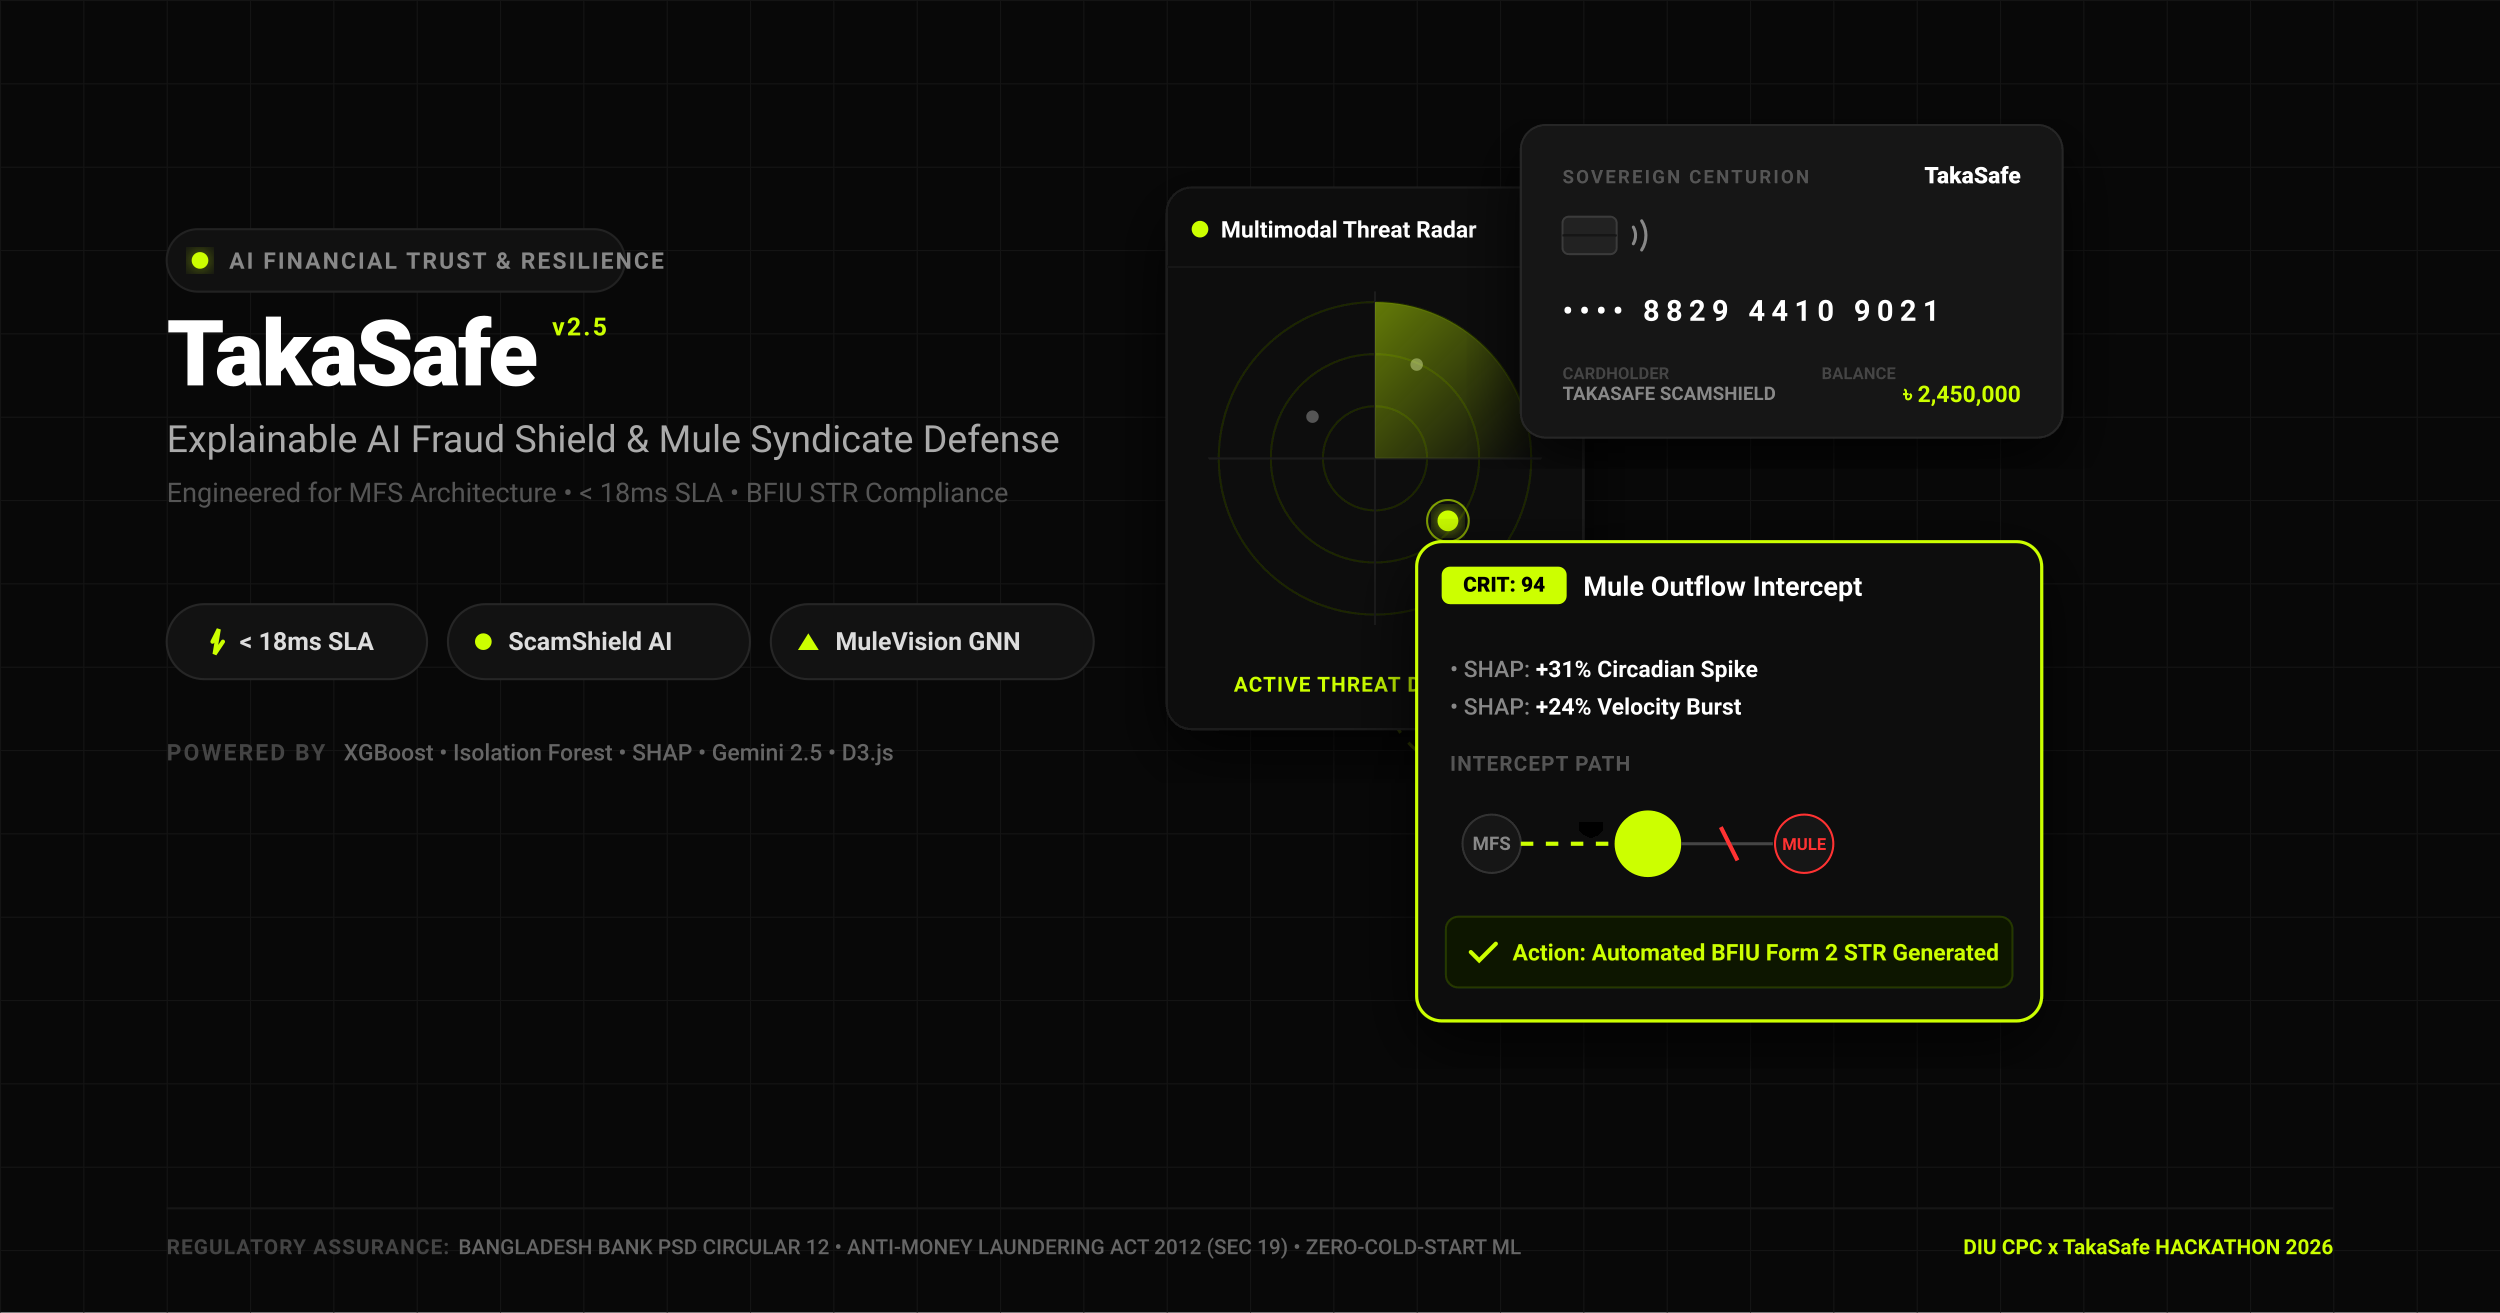
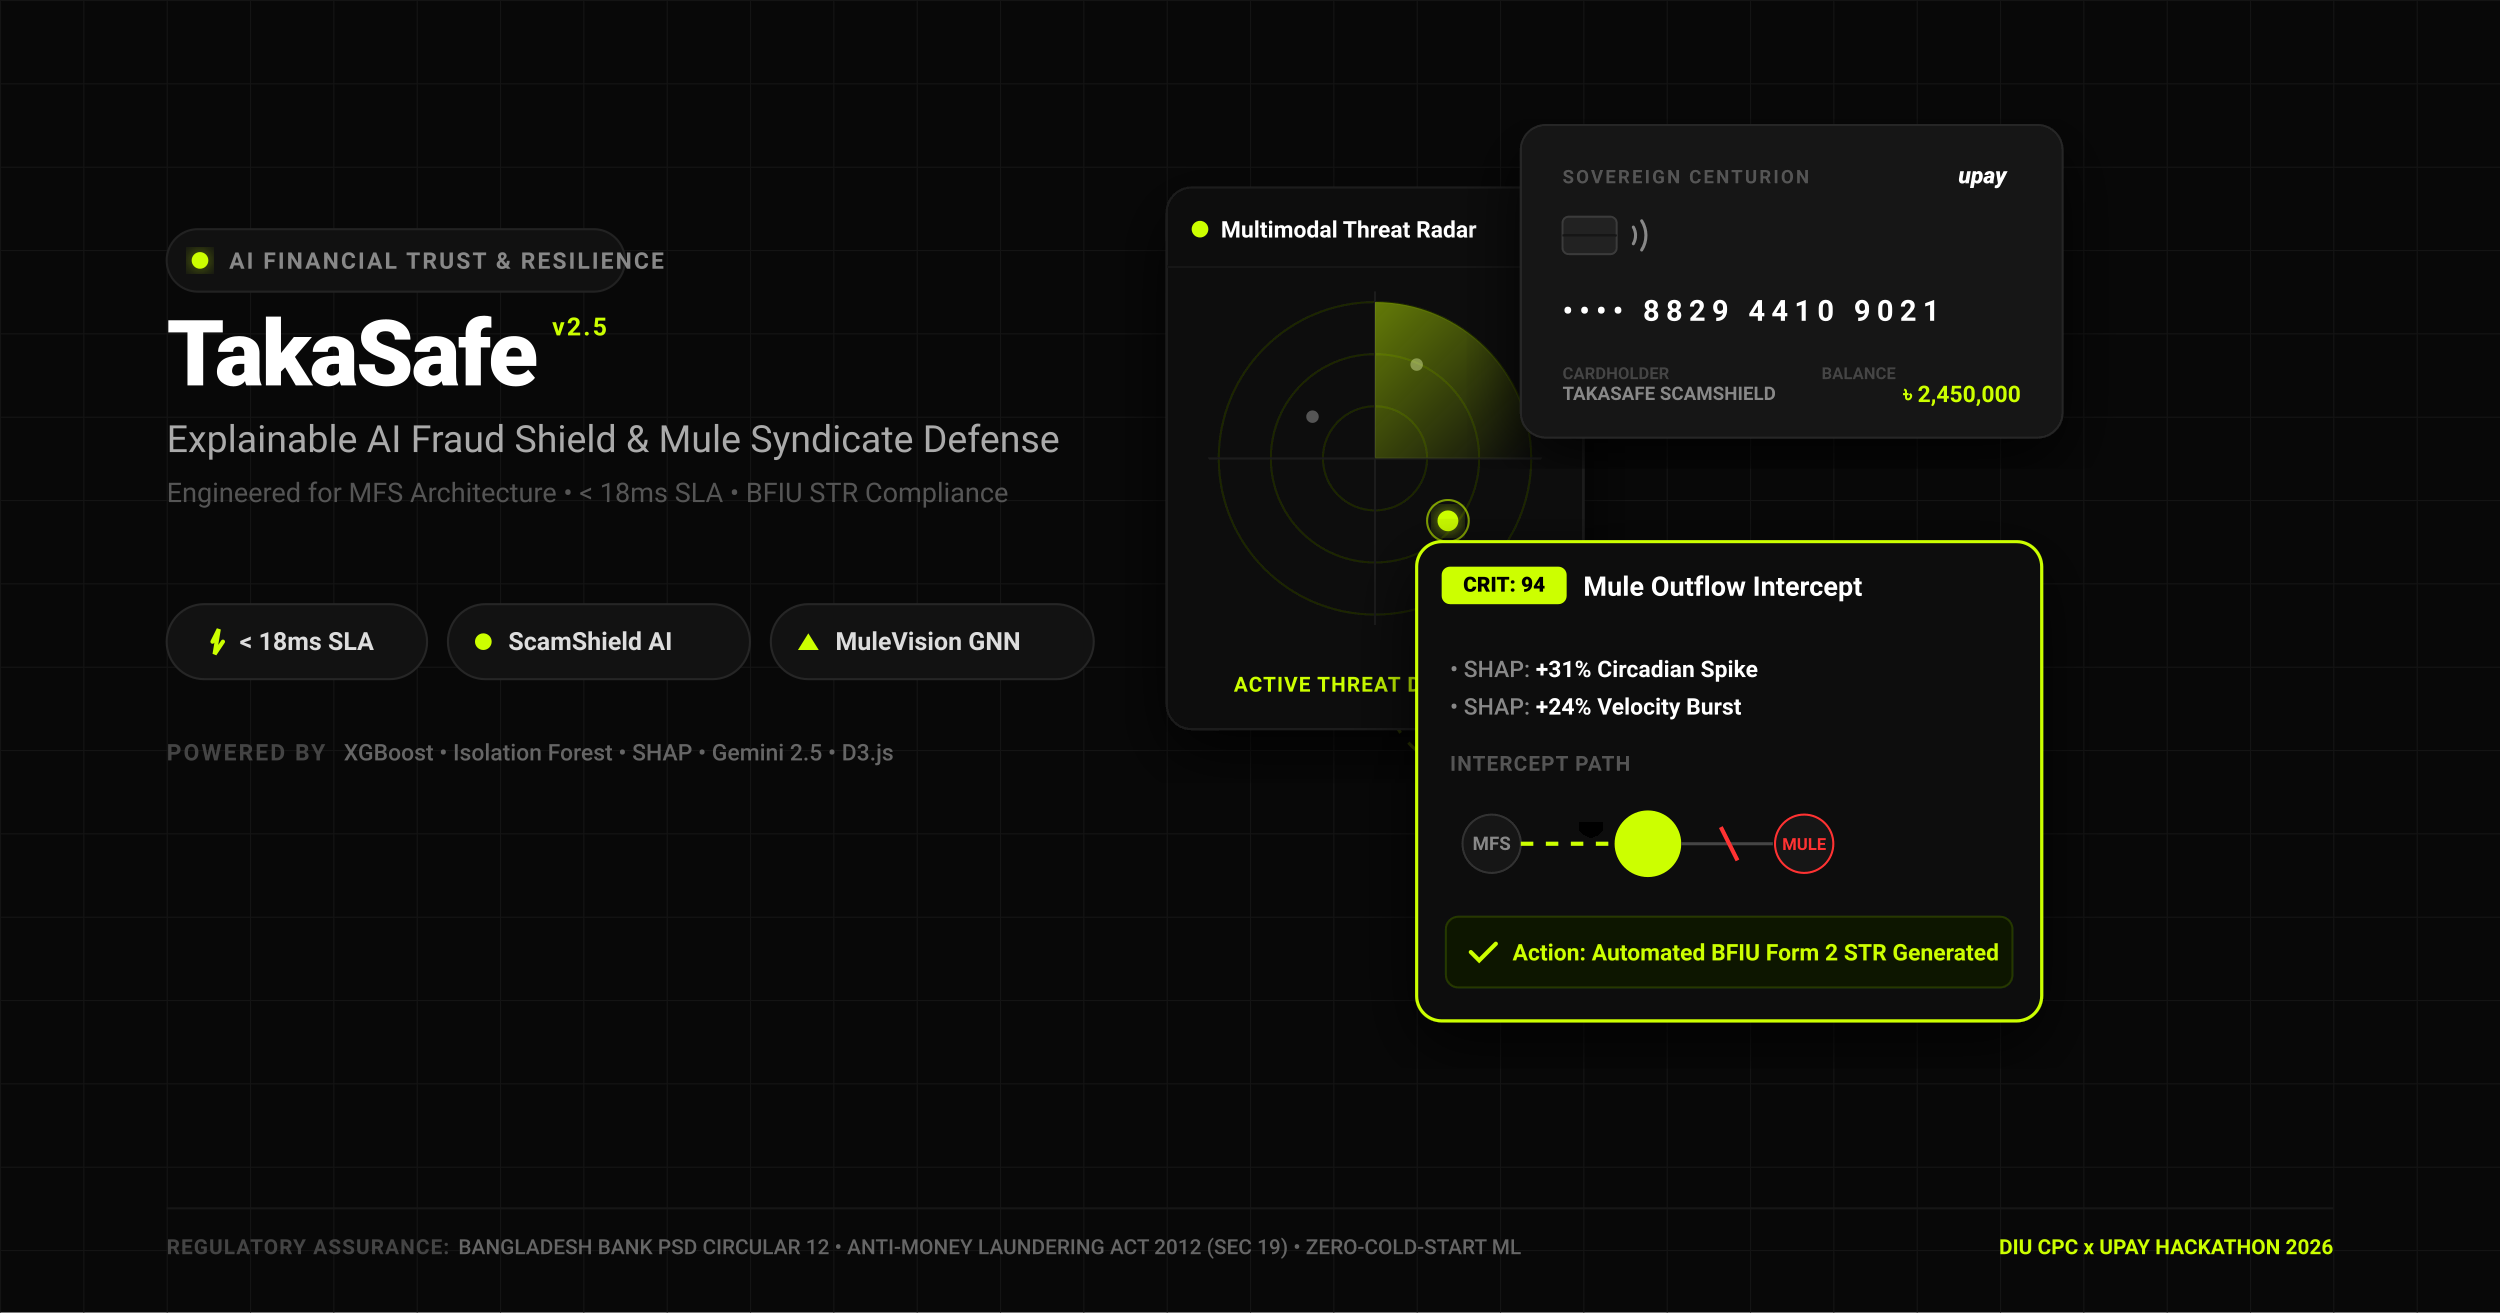
<svg xmlns="http://www.w3.org/2000/svg" viewBox="0 0 1200 630" width="100%" height="100%" style="background-color: #080808; font-family: -apple-system, BlinkMacSystemFont, 'Segoe UI', Roboto, Helvetica, Arial, sans-serif;">
  <defs>
    <pattern id="grid" width="40" height="40" patternUnits="userSpaceOnUse">
      <path d="M 40 0 L 0 0 0 40" fill="none" stroke="#141414" stroke-width="1" />
    </pattern>
    <filter id="glow" x="-30%" y="-30%" width="160%" height="160%">
      <feGaussianBlur stdDeviation="5" result="blur" />
      <feComposite in="SourceGraphic" in2="blur" operator="over" />
    </filter>
    <filter id="card-shadow" x="-10%" y="-10%" width="120%" height="120%">
      <feDropShadow dx="0" dy="12" stdDeviation="16" flood-color="#000000" flood-opacity="0.8" />
    </filter>
    <linearGradient id="sweep-gradient" x1="0%" y1="0%" x2="100%" y2="100%">
      <stop offset="0%" stop-color="#ccff00" stop-opacity="0.45" />
      <stop offset="100%" stop-color="#ccff00" stop-opacity="0" />
    </linearGradient>
    <style>
      /* Radar Sweep Spin Animation around Center (660, 220) */
      @keyframes radar-spin {
        from { transform: rotate(0deg); }
        to { transform: rotate(360deg); }
      }
      
      /* Threat Node Pulsing */
      @keyframes threat-pulse {
        0%, 100% { r: 5px; opacity: 1; }
        50% { r: 8px; opacity: 0.4; }
      }

      /* Mule Intercept Flow Lines */
      @keyframes dash-flow {
        from { stroke-dashoffset: 24; }
        to { stroke-dashoffset: 0; }
      }

      /* Intercept Shield Glow */
      @keyframes shield-glow {
        0%, 100% { filter: drop-shadow(0px 0px 4px #ccff00); }
        50% { filter: drop-shadow(0px 0px 10px #ccff00); }
      }

      /* NFC Contactless Wave Signal */
      @keyframes wave-pulse {
        0%, 100% { opacity: 0.2; stroke: #666666; }
        50% { opacity: 1; stroke: #ccff00; }
      }

      .radar-sweep-element {
        animation: radar-spin 3s linear infinite;
        transform-origin: 660px 220px;
      }

      .threat-node {
        animation: threat-pulse 1.8s infinite ease-in-out;
      }

      .flow-path {
        stroke-dasharray: 6 6;
        animation: dash-flow 1s linear infinite;
      }

      .intercept-shield {
        animation: shield-glow 2s infinite;
      }

      .wave-1 { animation: wave-pulse 1.5s infinite 0s; }
      .wave-2 { animation: wave-pulse 1.5s infinite 0.3s; }
    </style>
  </defs>
  <rect width="1200" height="630" fill="#080808" />
  <rect width="1200" height="630" fill="url(#grid)" />
  <g transform="translate(80, 0)">
    <g transform="translate(0, 110)">
      <rect x="0" y="0" width="220" height="30" rx="15" fill="#111111" stroke="#222222" stroke-width="1" />
      <circle cx="16" cy="15" r="4" fill="#ccff00" filter="url(#glow)" />
      <text x="30" y="19" fill="#888888" font-size="11" font-weight="600" letter-spacing="1">AI FINANCIAL TRUST &amp; RESILIENCE</text>
    </g>
    <g transform="translate(0, 185)">
      <text x="0" y="0" fill="#ffffff" font-size="44" font-weight="800" letter-spacing="-1">TakaSafe</text>
      <text x="185" y="-24" fill="#ccff00" font-size="12" font-weight="700" letter-spacing="1">v2.5</text>
      <text x="0" y="32" fill="#aaaaaa" font-size="18" font-weight="400">Explainable AI Fraud Shield &amp; Mule Syndicate Defense</text>
      <text x="0" y="56" fill="#555555" font-size="13" font-weight="400">Engineered for MFS Architecture • &lt; 18ms SLA • BFIU STR Compliance</text>
    </g>
    <g transform="translate(0, 290)">
      <rect x="0" y="0" width="125" height="36" rx="18" fill="#121212" stroke="#262626" stroke-width="1" />
      <path d="M 22 18 L 25 12 L 23 24 L 27 18" stroke="#ccff00" stroke-width="2" fill="none" stroke-linecap="round" />
      <text x="35" y="22" fill="#dddddd" font-size="12" font-weight="600">&lt; 18ms SLA</text>
      <rect x="135" y="0" width="145" height="36" rx="18" fill="#121212" stroke="#262626" stroke-width="1" />
      <circle cx="152" cy="18" r="4" fill="#ccff00" />
      <text x="164" y="22" fill="#dddddd" font-size="12" font-weight="600">ScamShield AI</text>
      <rect x="290" y="0" width="155" height="36" rx="18" fill="#121212" stroke="#262626" stroke-width="1" />
      <polygon points="308,14 313,22 303,22" fill="#ccff00" />
      <text x="321" y="22" fill="#dddddd" font-size="12" font-weight="600">MuleVision GNN</text>
    </g>
    <g transform="translate(0, 365)">
      <text x="0" y="0" fill="#444444" font-size="11" font-weight="600" letter-spacing="1">POWERED BY</text>
      <text x="85" y="0" fill="#666666" font-size="11" font-weight="500">XGBoost • Isolation Forest • SHAP • Gemini 2.5 • D3.js</text>
    </g>
  </g>
  <path d="M 660 300 C 660 350, 680 370, 710 370" fill="none" stroke="#ccff00" stroke-width="1.5" class="flow-path" opacity="0.4" />
  <g transform="translate(560, 90)" filter="url(#card-shadow)">
    <rect x="0" y="0" width="200" height="260" rx="12" fill="#0d0d0d" stroke="#1f1f1f" stroke-width="1" />
    <circle cx="16" cy="20" r="4" fill="#ccff00" />
    <text x="26" y="24" fill="#ffffff" font-size="11" font-weight="700">Multimodal Threat Radar</text>
    <line x1="0" y1="38" x2="200" y2="38" stroke="#161616" stroke-width="1" />
    <g transform="translate(100, 130)">
      <circle cx="0" cy="0" r="75" fill="none" stroke="#1e2605" stroke-width="1" />
      <circle cx="0" cy="0" r="50" fill="none" stroke="#1e2605" stroke-width="1" />
      <circle cx="0" cy="0" r="25" fill="none" stroke="#1e2605" stroke-width="1" />
      <line x1="-80" y1="0" x2="80" y2="0" stroke="#1a1a1a" stroke-width="1" />
      <line x1="0" y1="-80" x2="0" y2="80" stroke="#1a1a1a" stroke-width="1" />
      <circle cx="-30" cy="-20" r="3" fill="#ffffff" opacity="0.3" />
      <circle cx="20" cy="-45" r="3" fill="#ffffff" opacity="0.4" />
      <circle cx="35" cy="30" r="5" fill="#ccff00" class="threat-node" filter="url(#glow)" />
      <circle cx="35" cy="30" r="10" fill="none" stroke="#ccff00" stroke-width="1" opacity="0.6" />
    </g>
    <text x="100" y="242" text-anchor="middle" fill="#ccff00" font-size="10" font-weight="700" letter-spacing="0.5">ACTIVE THREAT DETECTED</text>
  </g>
  <g class="radar-sweep-element">
    <path d="M 660 220 L 735 220 A 75 75 0 0 0 660 145 Z" fill="url(#sweep-gradient)" />
    <line x1="660" y1="220" x2="735" y2="220" stroke="#ccff00" stroke-width="1.5" filter="url(#glow)" />
  </g>
  <g transform="translate(730, 60)" filter="url(#card-shadow)">
    <rect x="0" y="0" width="260" height="150" rx="12" fill="#121212" stroke="#282828" stroke-width="1" />
    <text x="20" y="28" fill="#555555" font-size="9" font-weight="700" letter-spacing="1">SOVEREIGN CENTURION</text>
-     <text x="240" y="28" fill="#ffffff" font-size="11" font-weight="800" text-anchor="end">TakaSafe</text>
+     <text x="210" y="28" fill="#ffffff" font-size="11" font-weight="800" font-style="italic">upay</text>
    <rect x="20" y="44" width="26" height="18" rx="3" fill="#222222" stroke="#3a3a3a" stroke-width="1" />
    <line x1="20" y1="53" x2="46" y2="53" stroke="#121212" stroke-width="1" />
    <g transform="translate(52, 45)">
      <path d="M 2 4 A 8 8 0 0 1 2 12" fill="none" stroke="#888888" stroke-width="1.5" stroke-linecap="round" class="wave-1" />
      <path d="M 6 1 A 13 13 0 0 1 6 15" fill="none" stroke="#888888" stroke-width="1.5" stroke-linecap="round" class="wave-2" />
    </g>
    <text x="20" y="94" fill="#ffffff" font-size="14" font-weight="600" letter-spacing="3">•••• 8829 4410 9021</text>
    <text x="20" y="122" fill="#444444" font-size="8" font-weight="600">CARDHOLDER</text>
    <text x="20" y="132" fill="#888888" font-size="9" font-weight="600">TAKASAFE SCAMSHIELD</text>
    <text x="180" y="122" fill="#444444" font-size="8" font-weight="600" text-anchor="end">BALANCE</text>
    <text x="240" y="133" fill="#ccff00" font-size="11" font-weight="700" text-anchor="end">৳ 2,450,000</text>
  </g>
  <g transform="translate(680, 260)" filter="url(#card-shadow)">
    <rect x="0" y="0" width="300" height="230" rx="12" fill="#0a0a0a" stroke="#ccff00" stroke-width="1.5" />
    <rect x="12" y="12" width="60" height="18" rx="4" fill="#ccff00" />
    <text x="42" y="24" fill="#000000" font-size="10" font-weight="800" text-anchor="middle">CRIT: 94</text>
    <text x="80" y="26" fill="#ffffff" font-size="13" font-weight="700">Mule Outflow Intercept</text>
    <g transform="translate(16, 55)">
      <text x="0" y="10" fill="#888888" font-size="11" font-weight="500">• SHAP: <tspan fill="#ffffff" font-weight="700">+31% Circadian Spike</tspan>
      </text>
      <text x="0" y="28" fill="#888888" font-size="11" font-weight="500">• SHAP: <tspan fill="#ffffff" font-weight="700">+24% Velocity Burst</tspan>
      </text>
    </g>
    <g transform="translate(16, 110)">
      <text x="0" y="0" fill="#555555" font-size="10" font-weight="700" letter-spacing="0.5">INTERCEPT PATH</text>
      <g transform="translate(0, 15)">
        <circle cx="20" cy="20" r="14" fill="#141414" stroke="#333333" stroke-width="1" />
        <text x="20" y="23" fill="#888888" font-size="9" font-weight="700" text-anchor="middle">MFS</text>
        <line x1="34" y1="20" x2="80" y2="20" stroke="#ccff00" stroke-width="2" class="flow-path" />
        <circle cx="95" cy="20" r="16" fill="#ccff00" class="intercept-shield" />
        <path d="M 91 15 L 99 15 L 99 20 C 99 24 91 26 91 26 C 91 26 83 24 83 20 L 83 15 Z" fill="#000000" transform="translate(4, -1) scale(0.7)" />
        <line x1="111" y1="20" x2="155" y2="20" stroke="#444444" stroke-width="1.5" />
        <line x1="130" y1="12" x2="138" y2="28" stroke="#ff3333" stroke-width="2" />
        <circle cx="170" cy="20" r="14" fill="#141414" stroke="#ff3333" stroke-width="1" />
        <text x="170" y="23" fill="#ff3333" font-size="8" font-weight="700" text-anchor="middle">MULE</text>
      </g>
    </g>
    <g transform="translate(14, 180)">
      <rect x="0" y="0" width="272" height="34" rx="6" fill="#111803" stroke="#253805" stroke-width="1" />
      <path d="M 12 17 L 16 21 L 24 13" fill="none" stroke="#ccff00" stroke-width="2" stroke-linecap="round" />
      <text x="32" y="21" fill="#ccff00" font-size="11" font-weight="700">Action: Automated BFIU Form 2 STR Generated</text>
    </g>
  </g>
  <g transform="translate(80, 580)">
    <line x1="0" y1="0" x2="1040" y2="0" stroke="#161616" stroke-width="1" />
    <text x="0" y="22" fill="#444444" font-size="10" font-weight="600" letter-spacing="0.5">REGULATORY ASSURANCE:</text>
    <text x="140" y="22" fill="#666666" font-size="10" font-weight="500">BANGLADESH BANK PSD CIRCULAR 12 • ANTI-MONEY LAUNDERING ACT 2012 (SEC 19) • ZERO-COLD-START ML</text>
-     <text x="1040" y="22" fill="#ccff00" font-size="10" font-weight="700" text-anchor="end">DIU CPC x TakaSafe HACKATHON 2026</text>
+     <text x="1040" y="22" fill="#ccff00" font-size="10" font-weight="700" text-anchor="end">DIU CPC x UPAY HACKATHON 2026</text>
  </g>
</svg>
